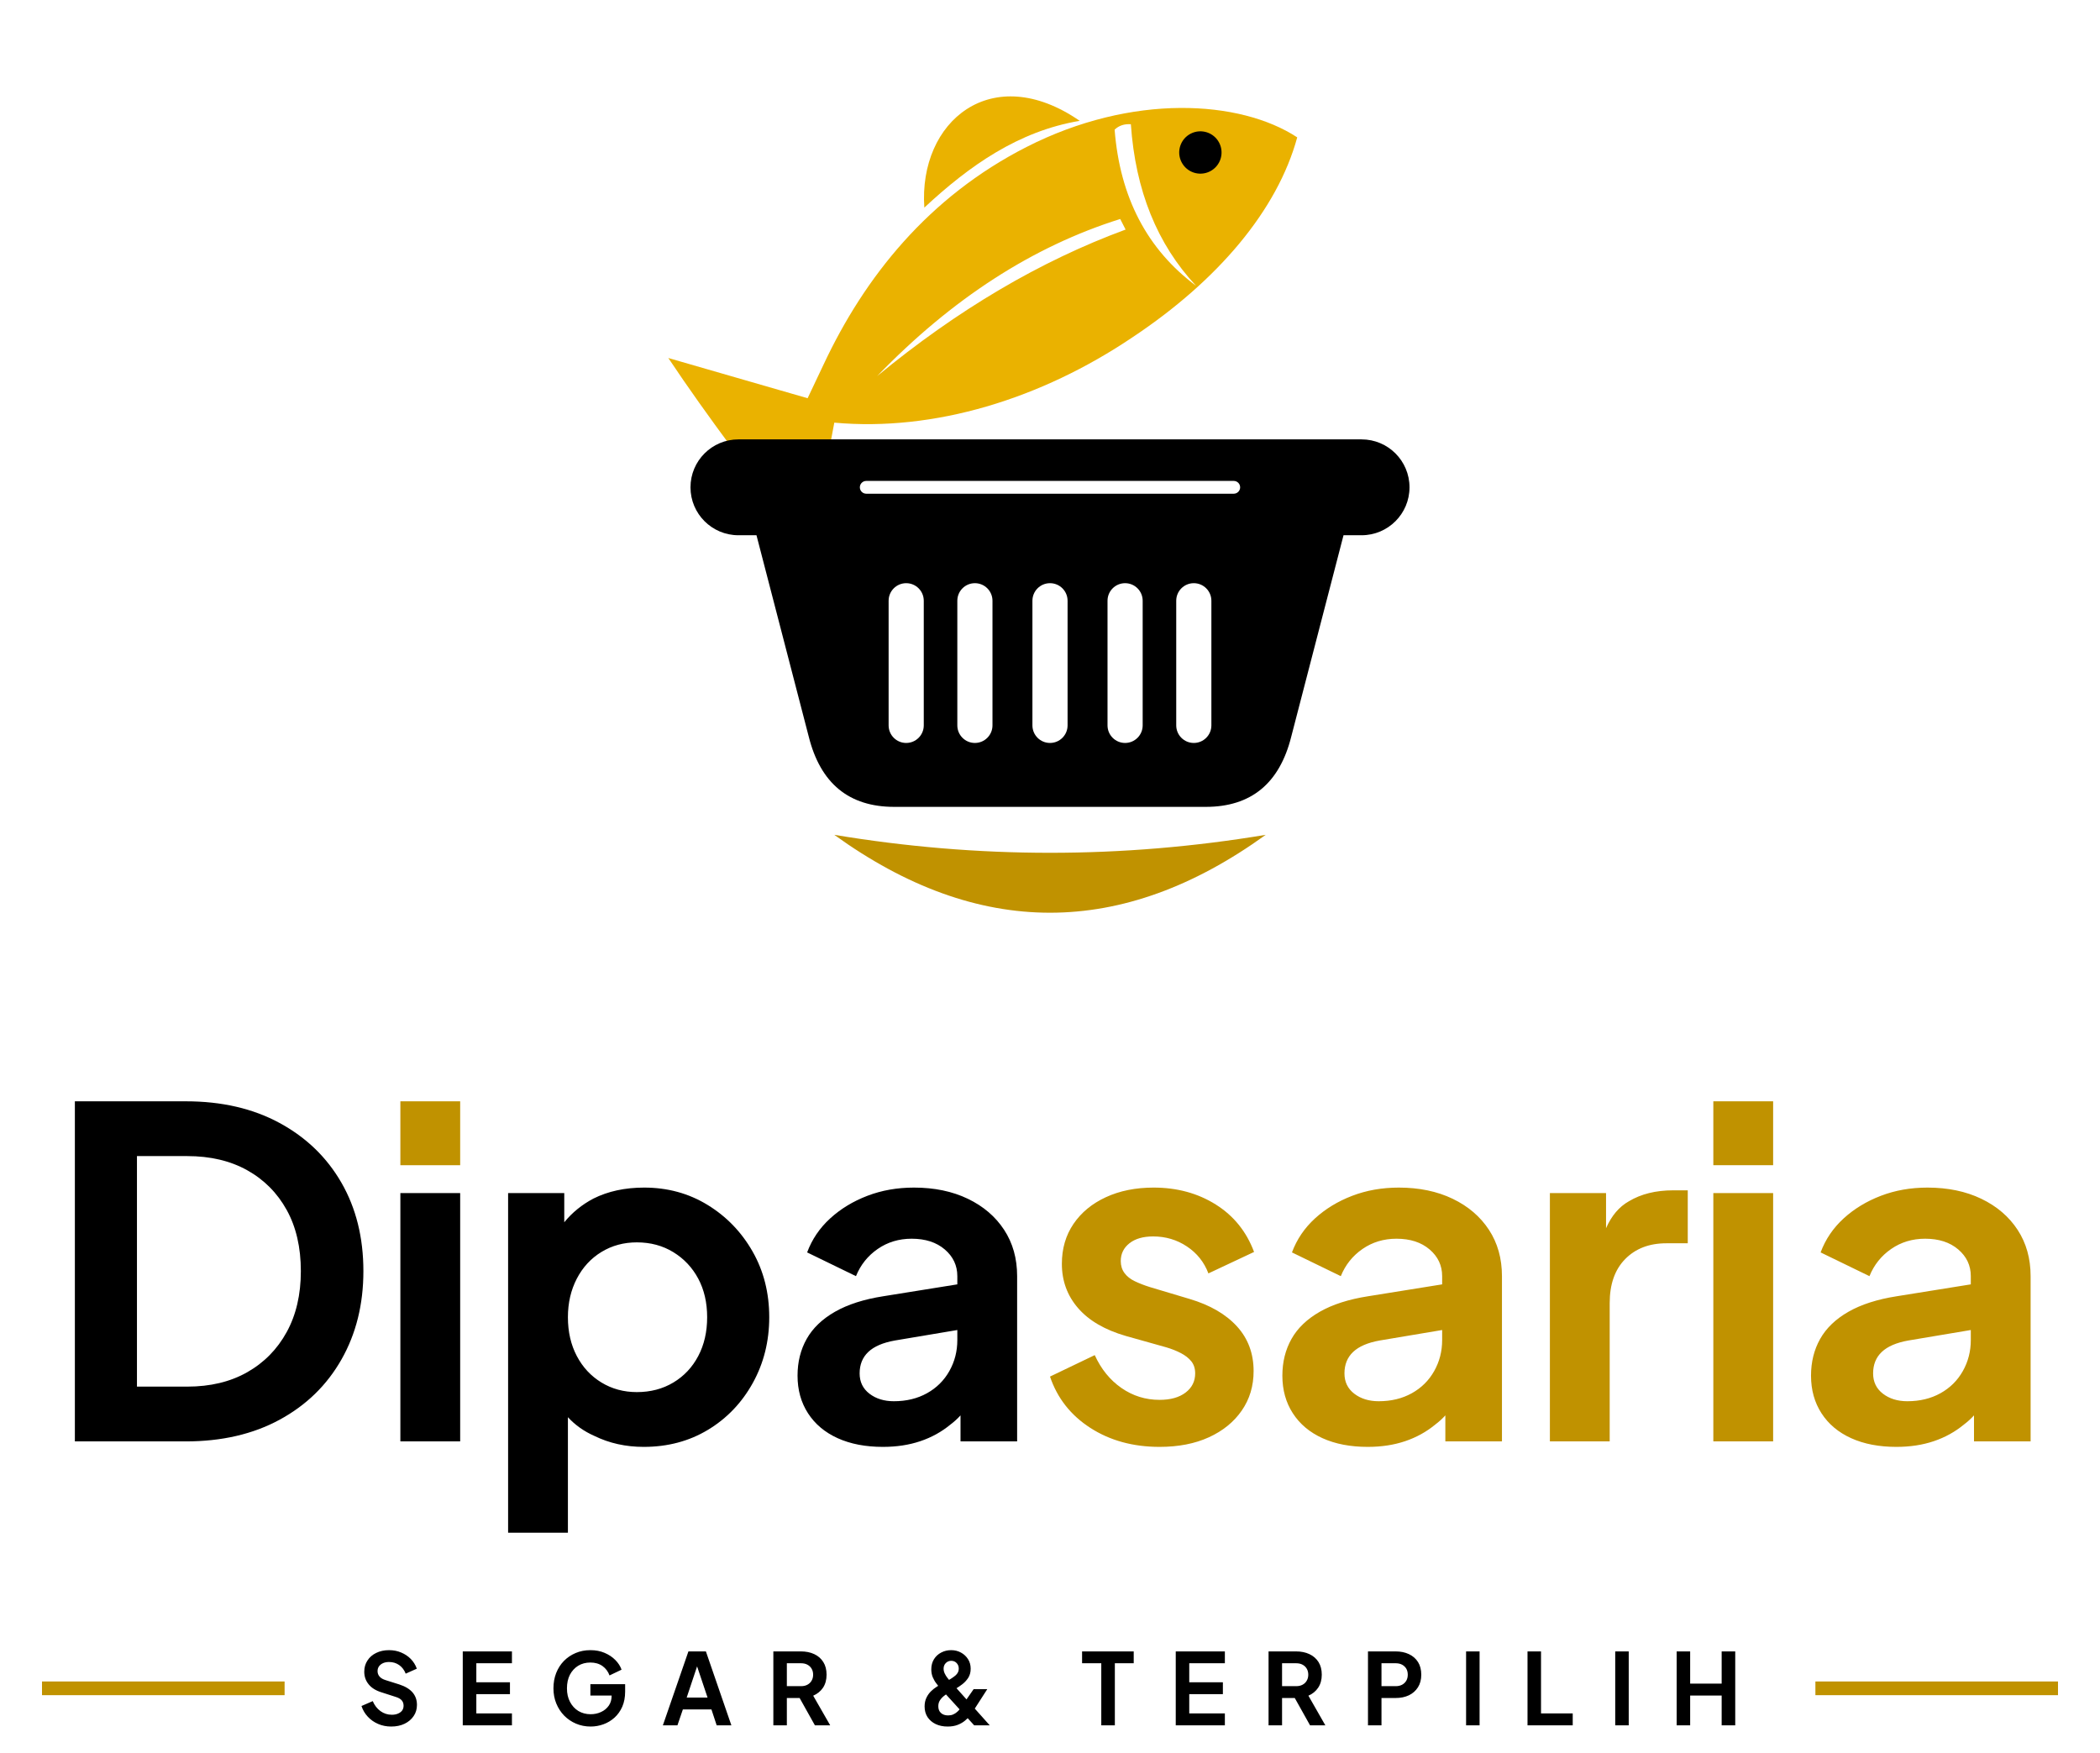
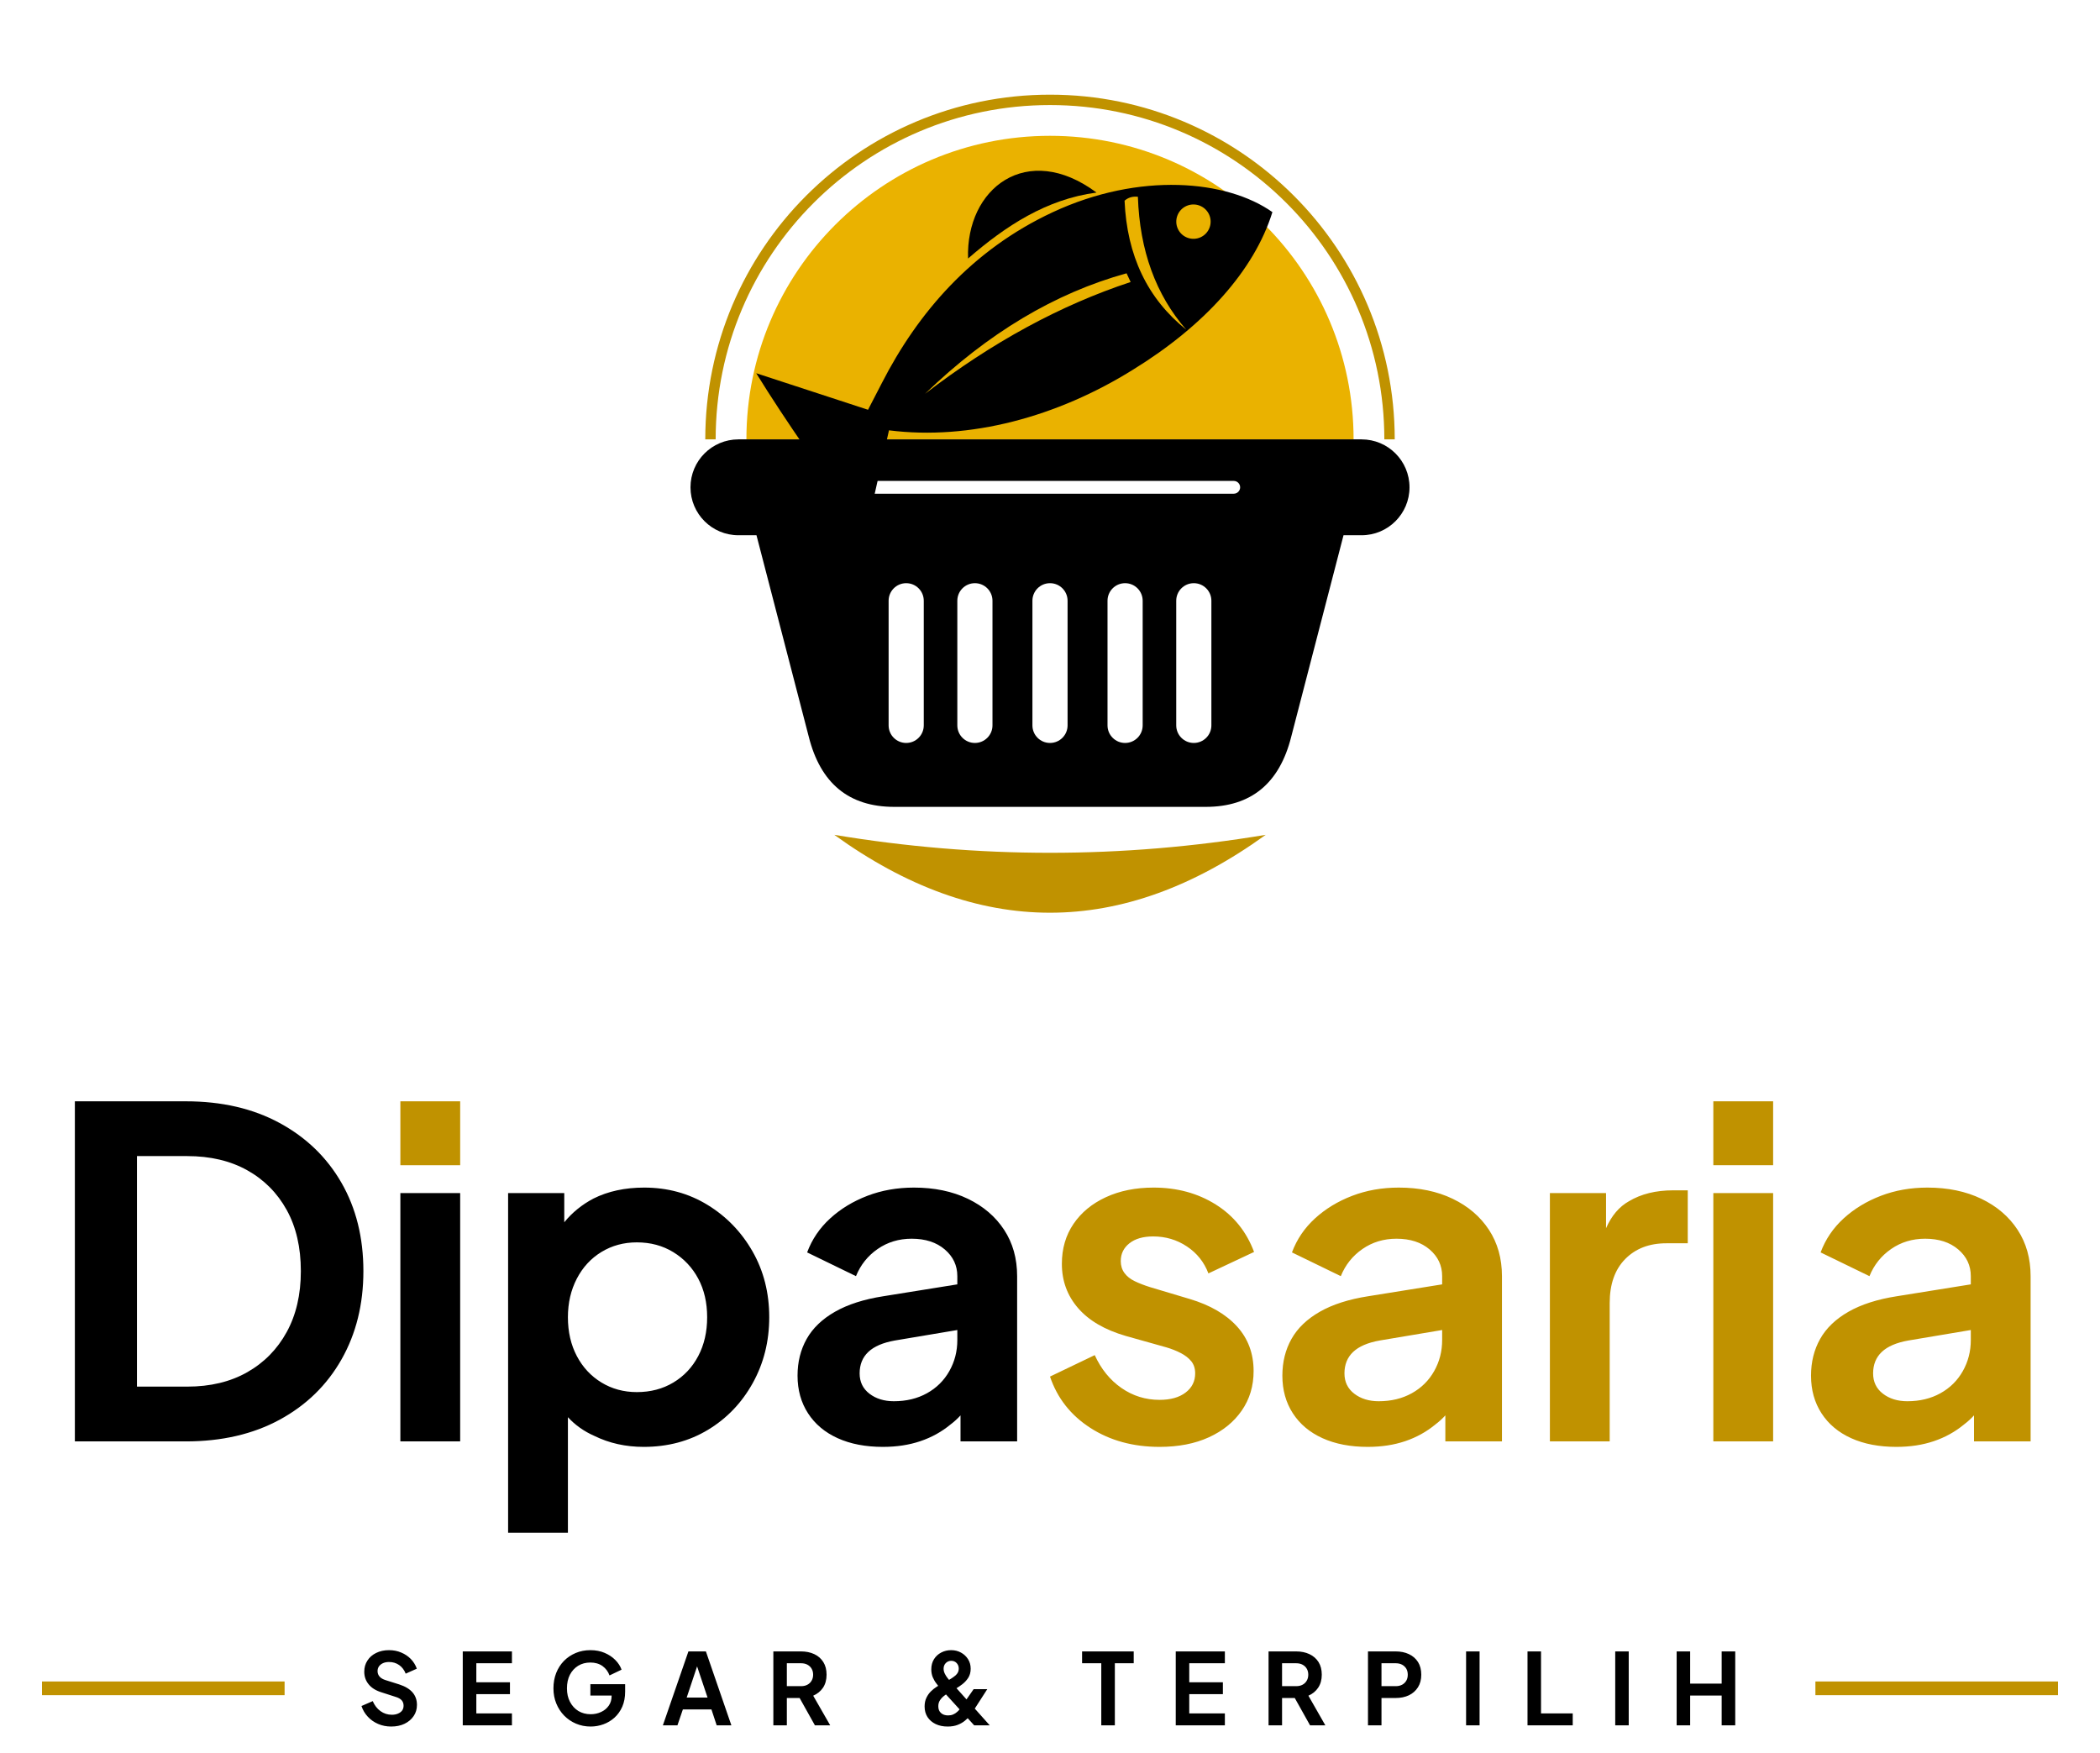
<svg xmlns="http://www.w3.org/2000/svg" viewBox="0 0 460 384" width="460" height="384">
  <g transform="translate(125 0) scale(1.75)">
-     <g transform="translate(56 35) rotate(-27) scale(1.06)" fill="#EAB200">
-       <path fill-rule="evenodd" d="M37 0C33 -7 22 -13.5 8 -13.5C-5 -13.5 -16 -8.5 -25 -1.5L-28.5 1.2L-41 -10.5C-40 -2 -38.5 6 -36.5 17.5L-27 5.2C-17 11.5 -4 13.8 9 12.2C21 10.8 31 6.6 37 0ZM18.2 -10.6Q13.6 0.5 18.4 10.2Q15.6 0.5 20.2 -10.3Q19.2 -10.9 18.2 -10.6ZM14 -0.9Q-2 -3.6 -20 2.6Q-2 -1.4 14 0.5Z" />
+     <path fill="#EAB200" d="M22 55A38 38 0 0 1 98 55Z" />
+     <path fill="none" stroke="#C09200" stroke-width="1.3" d="M17.5 55A42.5 42.5 0 0 1 102.5 55" />
+     <g transform="translate(59 40) rotate(-25) scale(0.86)" fill="#000000">
+       <path fill-rule="evenodd" d="M37 0C33 -7 22 -13.5 8 -13.5C-5 -13.5 -16 -8.5 -25 -1.5L-28.5 1.2L-41 -10.5C-40 -2 -38.5 6 -36.5 17.5L-27 5.2C-17 11.5 -4 13.8 9 12.2C21 10.8 31 6.6 37 0ZM18.2 -10.6Q13.6 0.5 18.4 10.2Q15.6 0.5 20.2 -10.3Q19.2 -10.9 18.2 -10.6ZM14 -0.9Q-2 -3.6 -20 2.6Q-2 -1.4 14 0.5ZM28.5 -3.6A2.5 2.5 0 1 0 23.5 -3.6A2.5 2.5 0 1 0 28.5 -3.6Z" />
      <path d="M-6 -12.6C-2 -22 9 -24.5 15 -13.4C8 -15.6 1 -14.6 -6 -12.6Z" />
-       <circle cx="26" cy="-3.6" r="2.5" fill="#000000" />
    </g>
    <path fill-rule="evenodd" fill="#000000" d="M21 55H99A6 6 0 0 1 99 67H96.74L90.2 92.2Q88 101 79.5 101H40.5Q32 101 29.8 92.2L23.26 67H21A6 6 0 0 1 21 55ZM42 73A2.2 2.2 0 0 1 44.2 75.2V90.8A2.2 2.2 0 0 1 39.8 90.8V75.2A2.2 2.2 0 0 1 42 73ZM50.6 73A2.2 2.2 0 0 1 52.8 75.2V90.8A2.2 2.2 0 0 1 48.4 90.8V75.2A2.2 2.2 0 0 1 50.6 73ZM60 73A2.2 2.2 0 0 1 62.2 75.2V90.8A2.2 2.2 0 0 1 57.8 90.8V75.2A2.2 2.2 0 0 1 60 73ZM69.4 73A2.2 2.2 0 0 1 71.6 75.2V90.8A2.2 2.2 0 0 1 67.2 90.8V75.2A2.2 2.2 0 0 1 69.4 73ZM78 73A2.2 2.2 0 0 1 80.2 75.2V90.8A2.2 2.2 0 0 1 75.8 90.8V75.2A2.2 2.2 0 0 1 78 73ZM37 60.2H83A0.8 0.8 0 0 1 83 61.8H37A0.8 0.8 0 0 1 37 60.2Z" />
    <path fill="#C09200" d="M33 104.5Q60 124 87 104.5Q60 109 33 104.5Z" />
  </g>
  <g transform="translate(9.2 315.75)">
    <path fill="#000000" d="M31.50 0L7.20 0L7.20-74.50L31.50-74.50Q43.30-74.50 52.05-69.75Q60.80-65 65.60-56.65Q70.40-48.30 70.40-37.30L70.40-37.30Q70.40-26.40 65.60-17.95Q60.80-9.50 52.05-4.75Q43.30 0 31.50 0L31.50 0ZM20.80-62.50L20.80-12L31.80-12Q39.40-12 44.95-15.15Q50.50-18.30 53.60-23.95Q56.70-29.60 56.70-37.30L56.70-37.30Q56.70-45.10 53.60-50.70Q50.50-56.30 44.95-59.40Q39.40-62.50 31.80-62.50L31.80-62.50L20.80-62.50ZM91.60 0L78.50 0L78.50-54.40L91.60-54.40L91.60 0ZM115.20 20L102.10 20L102.10-54.40L114.40-54.40L114.40-48Q117-51.20 120.80-53.20L120.80-53.20Q125.60-55.60 131.90-55.60L131.90-55.60Q139.60-55.60 145.80-51.80Q152-48 155.65-41.60Q159.30-35.20 159.30-27.20L159.30-27.20Q159.30-19.30 155.70-12.80Q152.10-6.30 145.90-2.55Q139.70 1.20 131.80 1.20L131.80 1.20Q125.90 1.20 121-1.20L121-1.20Q117.60-2.70 115.20-5.30L115.20-5.30L115.20 20ZM130.30-10.80L130.30-10.80Q134.80-10.80 138.30-12.90Q141.80-15 143.75-18.70Q145.70-22.40 145.70-27.20Q145.70-32 143.75-35.65Q141.80-39.30 138.30-41.45Q134.80-43.60 130.30-43.60L130.30-43.60Q126-43.60 122.55-41.50Q119.10-39.40 117.15-35.65Q115.20-31.90 115.20-27.20L115.20-27.20Q115.20-22.40 117.15-18.70Q119.10-15 122.55-12.90Q126-10.80 130.30-10.80ZM184.20 1.20L184.20 1.20Q178.50 1.20 174.30-0.70Q170.10-2.60 167.80-6.15Q165.50-9.70 165.50-14.40L165.50-14.40Q165.50-18.90 167.50-22.45Q169.50-26 173.70-28.40Q177.90-30.80 184.30-31.80L184.30-31.80L200.50-34.40L200.50-36.20Q200.50-39.70 197.75-42.05Q195.00-44.40 190.50-44.40L190.50-44.40Q186.30-44.40 183.05-42.15Q179.80-39.90 178.30-36.20L178.30-36.20L167.60-41.40Q169.20-45.70 172.65-48.85Q176.10-52 180.80-53.80Q185.50-55.60 191.00-55.60L191.00-55.60Q197.70-55.60 202.80-53.15Q207.90-50.70 210.75-46.35Q213.60-42 213.60-36.20L213.60-36.20L213.60 0L201.20 0L201.20-5.70Q200.20-4.60 199.00-3.70L199.00-3.70Q196.10-1.30 192.40-0.05Q188.70 1.20 184.20 1.20ZM200.50-22.20L200.50-24.40L186.80-22.10Q182.90-21.40 181.00-19.60Q179.10-17.80 179.10-14.90L179.10-14.90Q179.10-12.10 181.25-10.45Q183.40-8.80 186.60-8.80L186.60-8.80Q190.70-8.80 193.85-10.55Q197.00-12.30 198.75-15.40Q200.50-18.50 200.50-22.20L200.50-22.20Z" />
    <path fill="#C09200" d="M91.60-60.50L78.50-60.50L78.50-74.50L91.60-74.50L91.60-60.50Z" />
    <path fill="#C09200" d="M244.80 1.20L244.80 1.20Q236.10 1.20 229.65-2.95Q223.20-7.10 220.80-14.20L220.80-14.20L230.60-18.90Q232.70-14.30 236.45-11.70Q240.20-9.10 244.80-9.10L244.80-9.10Q248.40-9.10 250.50-10.70Q252.60-12.30 252.60-14.90L252.60-14.90Q252.60-16.50 251.75-17.55Q250.90-18.60 249.45-19.35Q248.00-20.10 246.30-20.60L246.30-20.60L237.40-23.10Q230.50-25.10 226.95-29.20Q223.40-33.30 223.40-38.90L223.40-38.90Q223.40-43.90 225.95-47.65Q228.50-51.40 233.05-53.50Q237.60-55.60 243.50-55.60L243.50-55.60Q251.20-55.60 257.10-51.90Q263-48.20 265.50-41.50L265.50-41.50L255.50-36.80Q254.10-40.50 250.80-42.70Q247.50-44.90 243.40-44.90L243.40-44.90Q240.10-44.90 238.20-43.40Q236.30-41.90 236.30-39.50L236.30-39.50Q236.30-38 237.10-36.90Q237.90-35.80 239.35-35.10Q240.80-34.40 242.70-33.80L242.70-33.80L251.40-31.20Q258.10-29.20 261.75-25.20Q265.40-21.20 265.40-15.40L265.40-15.40Q265.40-10.50 262.80-6.75Q260.20-3 255.60-0.90Q251.00 1.20 244.80 1.20ZM290.40 1.20L290.40 1.20Q284.70 1.20 280.50-0.70Q276.30-2.60 274-6.15Q271.70-9.70 271.70-14.40L271.70-14.40Q271.70-18.90 273.70-22.45Q275.70-26 279.90-28.40Q284.10-30.80 290.50-31.80L290.50-31.80L306.70-34.40L306.70-36.20Q306.70-39.70 303.95-42.05Q301.20-44.40 296.70-44.40L296.70-44.40Q292.50-44.40 289.25-42.15Q286-39.90 284.50-36.20L284.50-36.20L273.80-41.40Q275.40-45.70 278.85-48.85Q282.30-52 287-53.80Q291.70-55.60 297.20-55.60L297.20-55.60Q303.90-55.60 309-53.15Q314.10-50.70 316.95-46.35Q319.80-42 319.80-36.20L319.80-36.20L319.80 0L307.40 0L307.40-5.70Q306.40-4.60 305.20-3.70L305.20-3.70Q302.30-1.30 298.60-0.05Q294.90 1.20 290.40 1.20ZM306.70-22.20L306.70-24.40L293-22.10Q289.10-21.40 287.20-19.60Q285.30-17.80 285.30-14.90L285.30-14.90Q285.30-12.10 287.45-10.45Q289.60-8.80 292.80-8.80L292.80-8.80Q296.90-8.80 300.05-10.55Q303.20-12.30 304.95-15.40Q306.70-18.50 306.70-22.20L306.70-22.20ZM343.40 0L330.30 0L330.30-54.40L342.60-54.40L342.60-46.70Q344.40-50.80 347.60-52.60L347.60-52.60Q351.60-55 357.30-55L357.30-55L360.50-55L360.50-43.40L355.80-43.40Q350.20-43.40 346.80-39.95Q343.40-36.50 343.40-30.30L343.40-30.30L343.40 0ZM379.20 0L366.10 0L366.10-54.40L379.20-54.40L379.20 0ZM379.20-60.50L366.10-60.50L366.10-74.50L379.20-74.50L379.20-60.50ZM406.20 1.20L406.20 1.20Q400.50 1.20 396.30-0.70Q392.10-2.60 389.80-6.15Q387.50-9.70 387.50-14.40L387.50-14.40Q387.50-18.90 389.50-22.45Q391.50-26 395.70-28.40Q399.90-30.80 406.30-31.80L406.30-31.80L422.50-34.40L422.50-36.20Q422.50-39.70 419.75-42.05Q417-44.40 412.50-44.40L412.50-44.40Q408.30-44.40 405.05-42.15Q401.80-39.90 400.30-36.20L400.30-36.20L389.60-41.40Q391.20-45.70 394.65-48.85Q398.10-52 402.80-53.80Q407.50-55.60 413-55.60L413-55.60Q419.70-55.60 424.80-53.15Q429.90-50.70 432.75-46.35Q435.60-42 435.60-36.20L435.60-36.20L435.60 0L423.20 0L423.20-5.70Q422.20-4.60 421-3.70L421-3.70Q418.10-1.30 414.40-0.05Q410.70 1.20 406.20 1.20ZM422.50-22.20L422.50-24.40L408.80-22.10Q404.90-21.40 403-19.60Q401.10-17.80 401.10-14.90L401.10-14.90Q401.10-12.10 403.25-10.45Q405.40-8.80 408.60-8.80L408.60-8.80Q412.70-8.80 415.85-10.55Q419-12.30 420.75-15.40Q422.50-18.50 422.50-22.20L422.50-22.20Z" />
  </g>
  <rect x="9.2" y="368.34" width="53.14" height="3" fill="#C09200" />
  <rect x="397.66" y="368.34" width="53.14" height="3" fill="#C09200" />
  <g transform="translate(78.34 377.95) scale(1.45)">
    <path fill="#000000" d="M5.07 0.18L5.07 0.18Q4.00 0.18 3.10-0.21Q2.19-0.60 1.54-1.30Q0.89-1.99 0.58-2.92L0.58-2.92L2.28-3.66Q2.69-2.70 3.45-2.15Q4.21-1.60 5.17-1.60L5.17-1.60Q5.71-1.60 6.11-1.78Q6.51-1.95 6.73-2.25Q6.94-2.55 6.94-2.97L6.94-2.97Q6.94-3.46 6.65-3.79Q6.36-4.11 5.77-4.29L5.77-4.29L3.63-4.98Q2.32-5.38 1.67-6.19Q1.00-7.00 1.00-8.10L1.00-8.10Q1.00-9.06 1.48-9.79Q1.95-10.53 2.80-10.94Q3.65-11.36 4.74-11.36L4.74-11.36Q5.75-11.36 6.58-11.00Q7.42-10.65 8.03-10.03Q8.64-9.40 8.94-8.56L8.94-8.56L7.26-7.81Q6.93-8.65 6.27-9.11Q5.61-9.57 4.74-9.57L4.74-9.57Q4.23-9.57 3.84-9.40Q3.45-9.22 3.23-8.92Q3.01-8.61 3.01-8.19L3.01-8.19Q3.01-7.72 3.31-7.37Q3.61-7.02 4.23-6.83L4.23-6.83L6.29-6.18Q7.62-5.75 8.29-4.98Q8.96-4.21 8.96-3.09L8.96-3.09Q8.96-2.13 8.46-1.40Q7.96-0.66 7.09-0.24Q6.22 0.18 5.07 0.18ZM23.31 0L15.88 0L15.88-11.17L23.31-11.17L23.31-9.38L17.93-9.38L17.93-6.51L23.01-6.51L23.01-4.71L17.93-4.71L17.93-1.80L23.31-1.80L23.31 0ZM35.20 0.18L35.20 0.18Q34.01 0.18 32.98-0.26Q31.97-0.69 31.20-1.47Q30.44-2.25 30.01-3.30Q29.58-4.35 29.58-5.59Q29.58-6.84 29.99-7.90Q30.41-8.96 31.16-9.73Q31.92-10.50 32.94-10.93Q33.96-11.36 35.16-11.36Q36.36-11.36 37.31-10.95Q38.27-10.54 38.92-9.88Q39.59-9.21 39.87-8.41L39.87-8.41L38.05-7.54Q37.74-8.41 36.99-8.96Q36.24-9.49 35.16-9.49L35.16-9.49Q34.11-9.49 33.31-9Q32.51-8.50 32.06-7.63Q31.62-6.76 31.62-5.59Q31.62-4.42 32.08-3.55Q32.54-2.67 33.34-2.17Q34.16-1.68 35.20-1.68L35.20-1.68Q36.06-1.68 36.78-2.02Q37.50-2.35 37.94-2.98Q38.37-3.60 38.37-4.46L38.37-4.46L38.37-4.50L35.16-4.50L35.16-6.22L40.41-6.22L40.41-5.10Q40.41-3.81 39.98-2.82Q39.54-1.83 38.80-1.16Q38.05-0.49 37.13-0.16Q36.20 0.18 35.20 0.18ZM48.31 0L46.11 0L49.97-11.17L52.61-11.17L56.46 0L54.24 0L53.45-2.40L49.13-2.40L48.31 0ZM51.28-8.91L49.71-4.20L52.86-4.20L51.28-8.91ZM64.84 0L62.80 0L62.80-11.17L66.96-11.17Q68.10-11.17 68.98-10.76Q69.86-10.35 70.35-9.56Q70.84-8.78 70.84-7.65L70.84-7.65Q70.84-6.50 70.30-5.68Q69.75-4.88 68.82-4.48L68.82-4.48L71.39 0L69.08 0L66.77-4.13L64.84-4.13L64.84 0ZM64.84-9.38L64.84-5.92L66.99-5.92Q67.55-5.92 67.95-6.14Q68.36-6.36 68.58-6.75Q68.81-7.14 68.81-7.65L68.81-7.65Q68.81-8.17 68.58-8.56Q68.36-8.94 67.95-9.16Q67.55-9.38 66.99-9.38L66.99-9.38L64.84-9.38ZM89.13 0.18L89.13 0.18Q88.09 0.18 87.31-0.20Q86.54-0.57 86.09-1.25Q85.65-1.93 85.65-2.85L85.65-2.85Q85.65-3.61 85.93-4.18Q86.20-4.74 86.61-5.14Q87.02-5.54 87.42-5.79L87.42-5.79Q87.57-5.89 87.70-5.97L87.70-5.97Q87.59-6.13 87.45-6.30L87.45-6.30Q87.11-6.73 86.88-7.27Q86.66-7.81 86.66-8.47L86.66-8.47Q86.66-9.34 87.07-10.00Q87.48-10.65 88.16-11.00Q88.84-11.36 89.66-11.36L89.66-11.36Q90.48-11.36 91.15-10.99Q91.81-10.63 92.21-10.00Q92.61-9.38 92.61-8.56L92.61-8.56Q92.61-7.74 92.23-7.16Q91.84-6.58 91.32-6.19L91.32-6.19Q90.87-5.85 90.47-5.61L90.47-5.61L91.98-3.92L93.06-5.47L95.12-5.47L93.23-2.53L95.49 0L93.14 0L92.16-1.08Q91.97-0.89 91.74-0.70L91.74-0.70Q91.28-0.32 90.64-0.07Q90 0.18 89.13 0.18ZM90.93-2.42L88.88-4.67Q88.74-4.58 88.61-4.47L88.61-4.47Q88.23-4.18 87.98-3.80Q87.72-3.42 87.72-2.88L87.72-2.88Q87.72-2.23 88.12-1.87Q88.52-1.50 89.20-1.50L89.20-1.50Q89.63-1.50 89.95-1.64Q90.29-1.78 90.54-2.01L90.54-2.01Q90.77-2.19 90.93-2.42L90.93-2.42ZM89.34-6.87L89.34-6.87Q89.66-7.05 89.94-7.25L89.94-7.25Q90.33-7.50 90.57-7.82Q90.81-8.14 90.81-8.58L90.81-8.58Q90.81-9.07 90.49-9.41Q90.17-9.75 89.67-9.75L89.67-9.75Q89.19-9.75 88.85-9.41Q88.52-9.07 88.52-8.56L88.52-8.56Q88.52-8.19 88.69-7.83Q88.86-7.47 89.10-7.17L89.10-7.17Q89.22-7.00 89.34-6.87ZM114.39 0L112.34 0L112.34-9.38L109.44-9.38L109.44-11.17L117.24-11.17L117.24-9.38L114.39-9.38L114.39 0ZM131.01 0L123.59 0L123.59-11.17L131.01-11.17L131.01-9.38L125.63-9.38L125.63-6.51L130.71-6.51L130.71-4.71L125.63-4.71L125.63-1.80L131.01-1.80L131.01 0ZM139.65 0L137.61 0L137.61-11.17L141.76-11.17Q142.91-11.17 143.78-10.76Q144.66-10.35 145.16-9.56Q145.65-8.78 145.65-7.65L145.65-7.65Q145.65-6.50 145.10-5.68Q144.56-4.88 143.63-4.48L143.63-4.48L146.19 0L143.88 0L141.57-4.13L139.65-4.13L139.65 0ZM139.65-9.38L139.65-5.92L141.79-5.92Q142.35-5.92 142.75-6.14Q143.16-6.36 143.38-6.75Q143.61-7.14 143.61-7.65L143.61-7.65Q143.61-8.17 143.38-8.56Q143.16-8.94 142.75-9.16Q142.35-9.38 141.79-9.38L141.79-9.38L139.65-9.38ZM154.67 0L152.63 0L152.63-11.17L156.80-11.17Q157.94-11.17 158.81-10.76Q159.69-10.35 160.19-9.56Q160.68-8.78 160.68-7.65L160.68-7.65Q160.68-6.54 160.18-5.75Q159.68-4.96 158.81-4.54Q157.94-4.13 156.80-4.13L156.80-4.13L154.67-4.13L154.67 0ZM154.67-9.38L154.67-5.92L156.83-5.92Q157.38-5.92 157.79-6.14Q158.19-6.36 158.42-6.75Q158.64-7.14 158.64-7.65L158.64-7.65Q158.64-8.17 158.42-8.56Q158.19-8.94 157.79-9.16Q157.38-9.38 156.83-9.38L156.83-9.38L154.67-9.38ZM169.49 0L167.45 0L167.45-11.17L169.49-11.17L169.49 0ZM183.56 0L176.73 0L176.73-11.17L178.77-11.17L178.77-1.80L183.56-1.80L183.56 0ZM192.02 0L189.98 0L189.98-11.17L192.02-11.17L192.02 0ZM201.30 0L199.26 0L199.26-11.17L201.30-11.17L201.30-6.30L206.06-6.30L206.06-11.17L208.11-11.17L208.11 0L206.06 0L206.06-4.50L201.30-4.50L201.30 0Z" />
  </g>
</svg>
